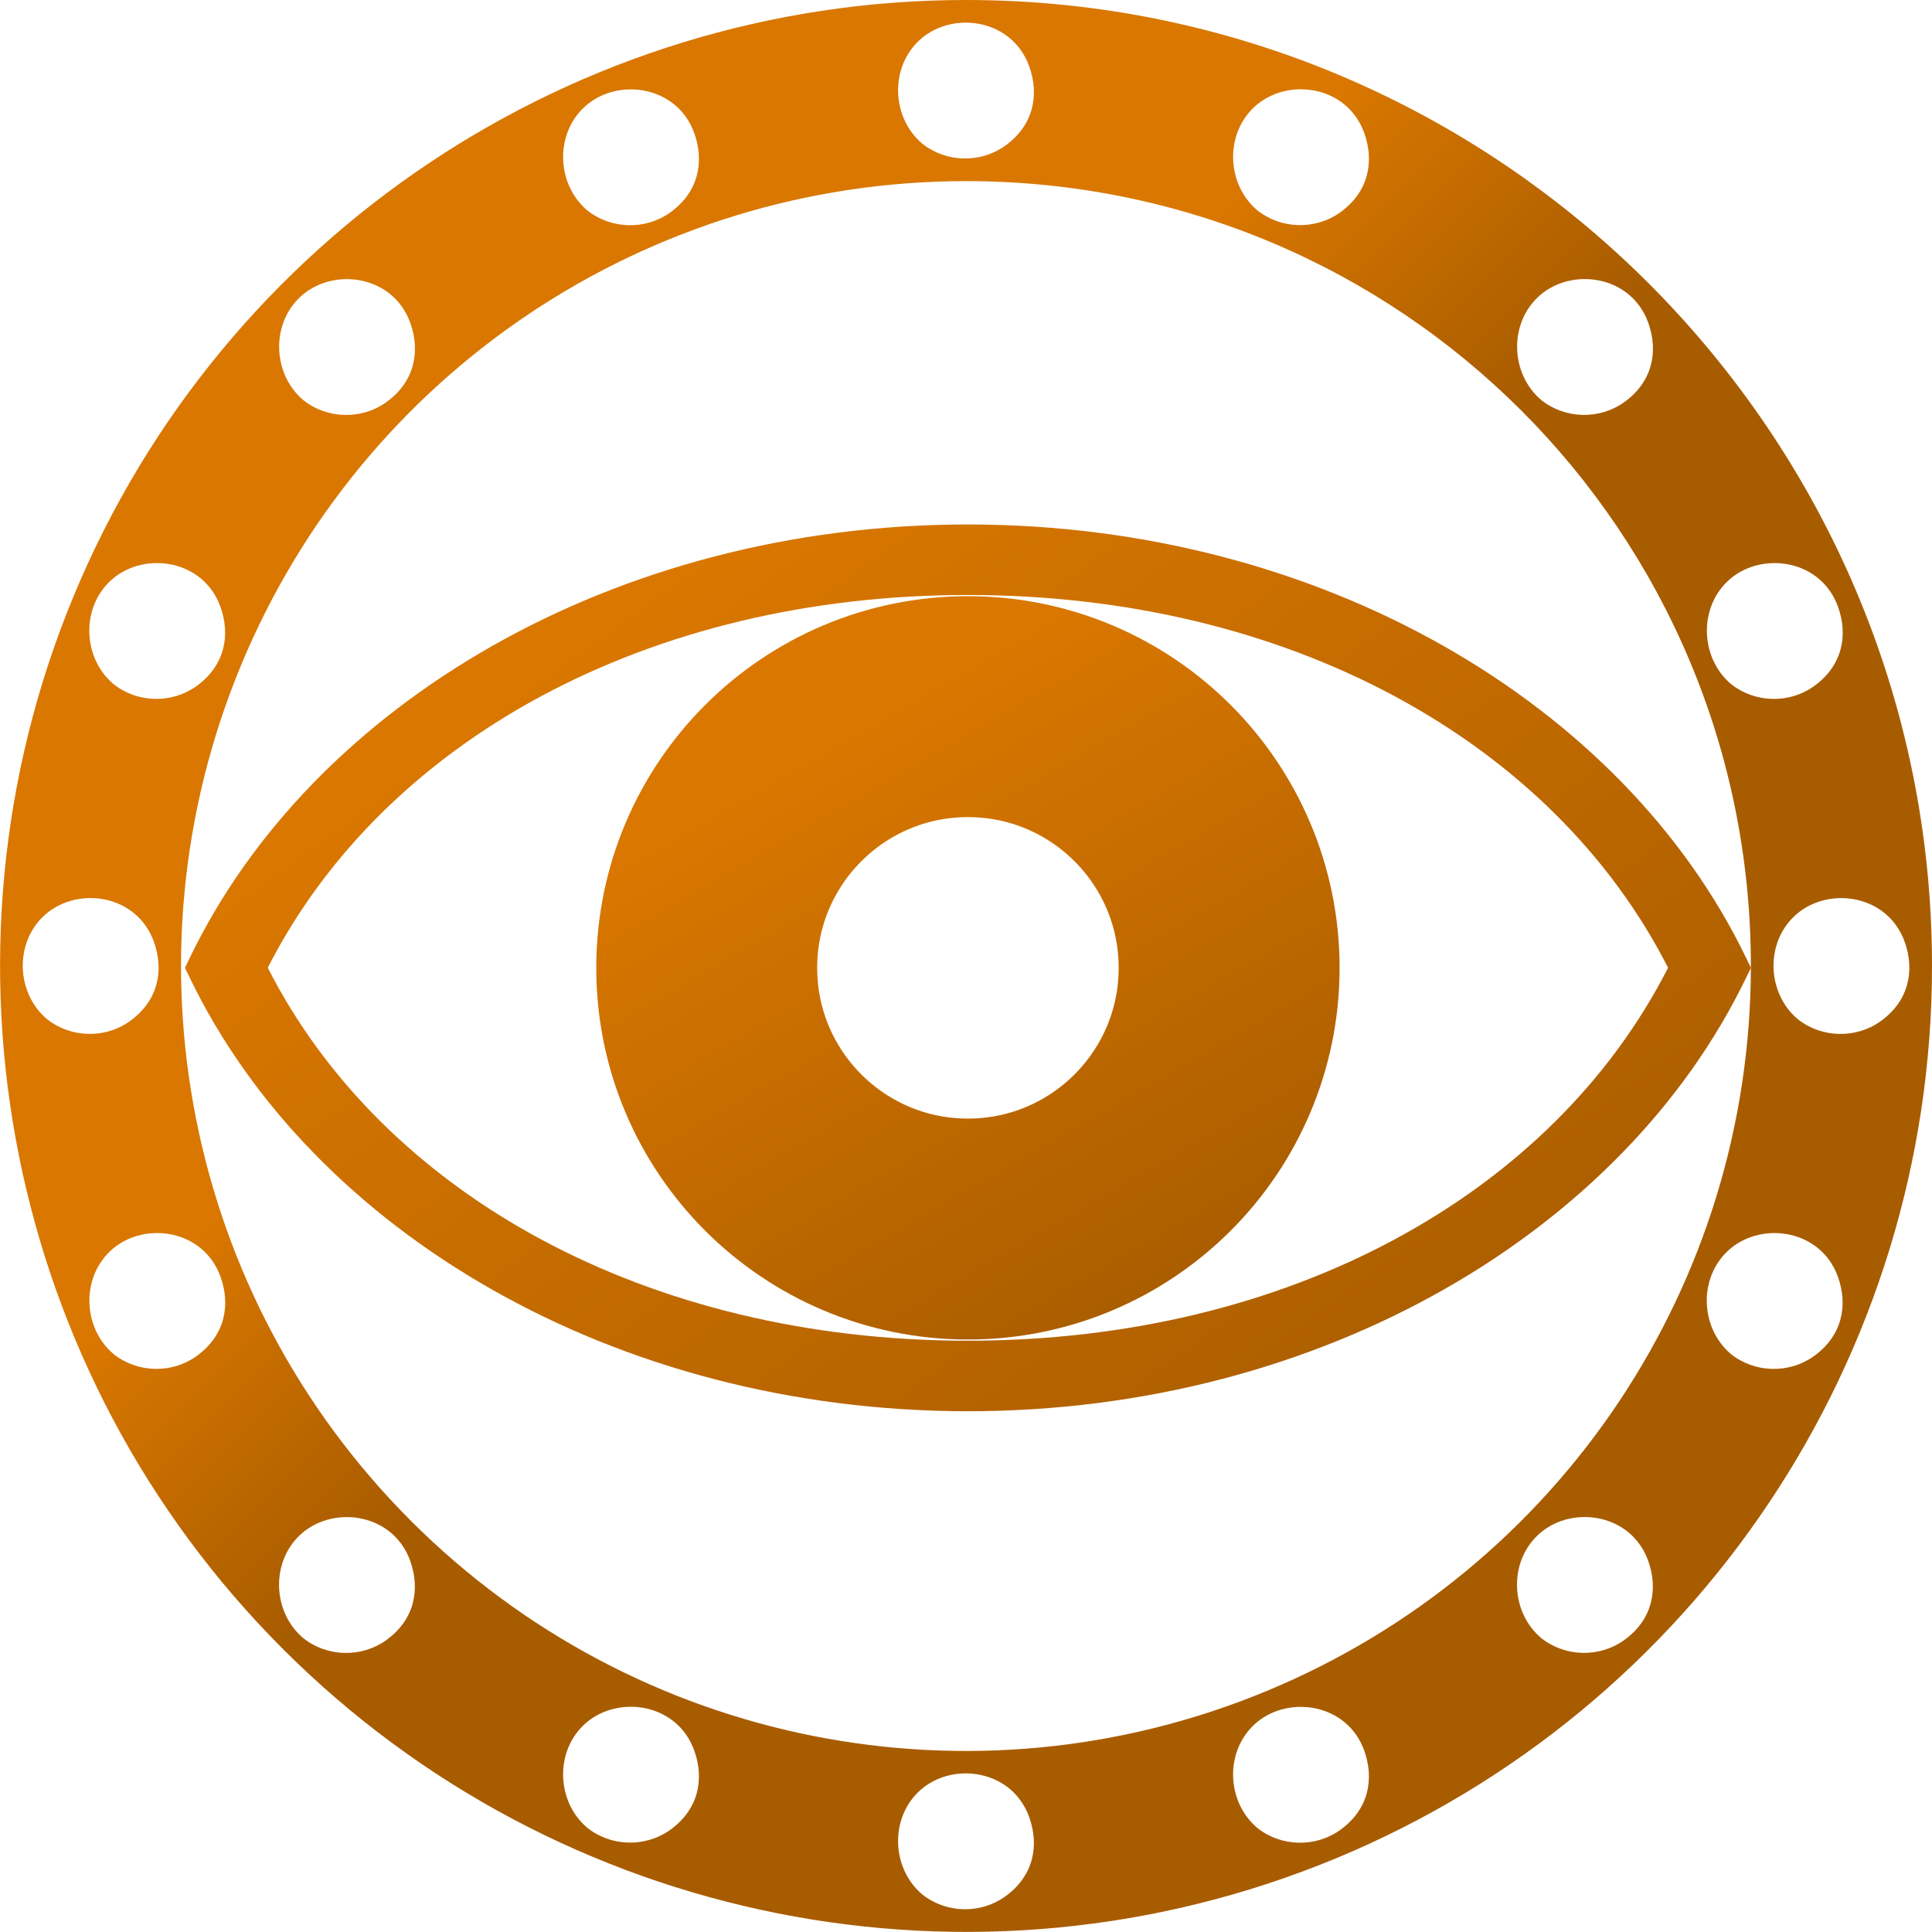
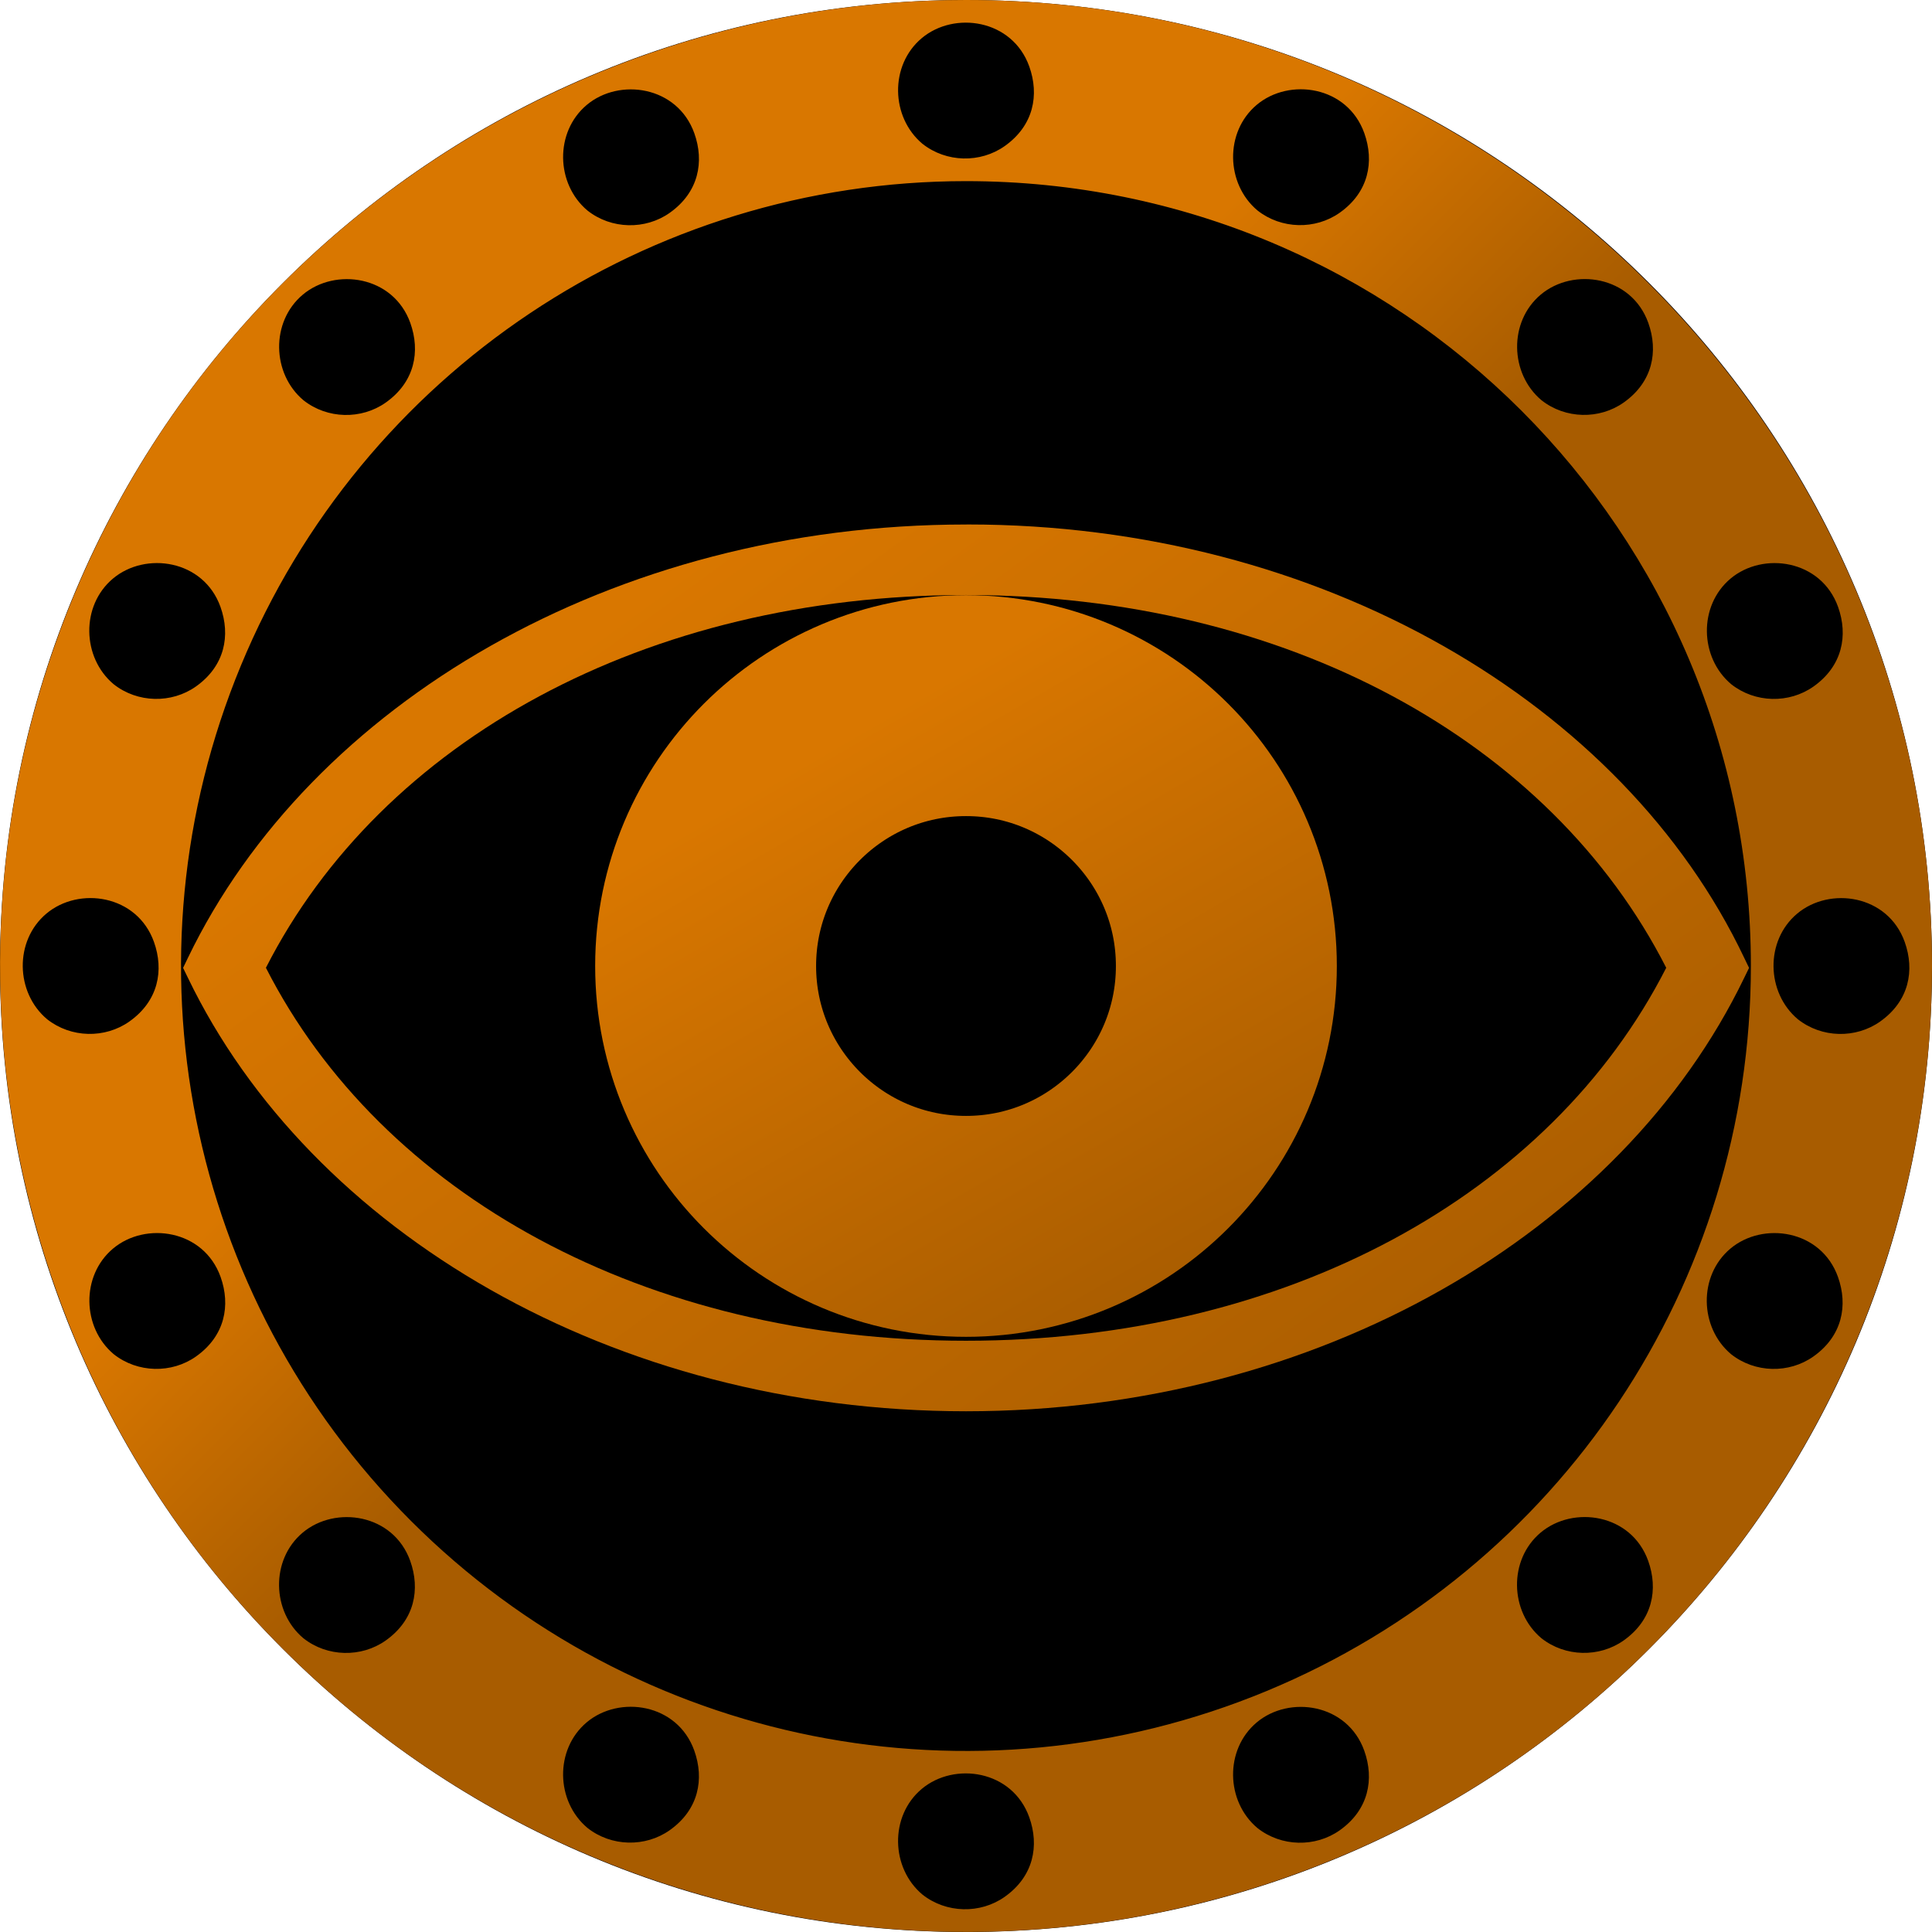
- <svg xmlns="http://www.w3.org/2000/svg" xmlns:xlink="http://www.w3.org/1999/xlink" class="snail_eye" version="1.1" id="Layer_1" x="0px" y="0px" width="512" viewBox="0 0 512 512" enable-background="new 0 0 512 512" xml:space="preserve" height="512" style="background-color: #1e1e1e">
+ <svg xmlns="http://www.w3.org/2000/svg" xmlns:xlink="http://www.w3.org/1999/xlink" class="snail_eye" version="1.1" id="Layer_1" x="0px" y="0px" width="512" viewBox="0 0 512 512" enable-background="new 0 0 512 512" xml:space="preserve" height="512" style="background-color: transparent;">
  <defs id="defs2986">
    <linearGradient id="linearGradient2675">
      <stop style="stop-color:#d97700" offset="0" id="stop2671" />
      <stop style="stop-color:#a85c00" offset="0.80" id="stop2673" />
    </linearGradient>
    <linearGradient id="linearGradient1085">
      <stop style="stop-color:#d97700" offset="0" id="stop1081" />
      <stop style="stop-color:#a85c00" offset="0.20" id="stop1083" />
    </linearGradient>
    <linearGradient xlink:href="#linearGradient1085" id="linearGradient1093" x1="0" y1="0" x2="512" y2="512" gradientUnits="userSpaceOnUse" />
    <linearGradient xlink:href="#linearGradient2675" id="linearGradient2677" x1="221.125" y1="191.955" x2="331.379" y2="382.636" gradientUnits="userSpaceOnUse" gradientTransform="translate(3,3)" />
    <linearGradient xlink:href="#linearGradient1085" id="linearGradient2737" gradientUnits="userSpaceOnUse" x1="190" y1="190" x2="512" y2="512" />
    <linearGradient xlink:href="#linearGradient2675" id="linearGradient2765" gradientUnits="userSpaceOnUse" x1="173" y1="155" x2="401" y2="468" gradientTransform="translate(0.5,0.5)" />
  </defs>
-   <g id="g1053" style="mix-blend-mode:normal;fill:url(#linearGradient1093);fill-opacity:1">
-     <circle style="fill:none;fill-opacity:1;fill-rule:evenodd;stroke:url(#linearGradient2677);stroke-width:58.549;stroke-dasharray:none;stroke-opacity:1" id="path3190" cx="256.51" cy="256.49" r="69.222" />
-     <path style="color:#000000;fill:url(#linearGradient2765);fill-opacity:1;-inkscape-stroke:none" d="m 256.492,138.99 c -93.648,0 -173.751,47.591 -206.182,114.803 l -1.3,2.697 1.3,2.668 c 32.431,67.212 112.534,114.832 206.182,114.832 93.648,0 173.786,-47.62 206.217,-114.832 l 1.3,-2.668 -1.3,-2.697 C 430.278,186.582 350.14,138.99 256.492,138.99 Z m 0,18.688 c 84.825,0 154.891,38.584 185.566,98.783 -30.668,60.211 -100.73,98.841 -185.566,98.841 -84.836,0 -154.862,-38.63 -185.53,-98.841 30.675,-60.199 100.705,-98.783 185.53,-98.783 z" id="path1079" />
+   <g id="g1053" style="display:inline;mix-blend-mode:normal;fill:url(#linearGradient1093);fill-opacity:0">
+     <circle style="background-color:#1e1e1e;display:inline;mix-blend-mode:normal;fill:black;fill-opacity:1;stroke-width:2;image-rendering:auto;opacity:1" id="path284" cx="256" cy="256" r="256" />
+     <circle style="display:inline;fill:none;fill-opacity:1;fill-rule:evenodd;stroke:url(#linearGradient2677);stroke-width:58.549;stroke-dasharray:none;stroke-opacity:1" id="path3190" cx="256" cy="256" r="69" />
+     <path style="color:#000000;fill:url(#linearGradient2765);fill-opacity:1;-inkscape-stroke:none" d="m 256,139 c -93.648,0 -173.751,47.591 -206.182,114.803 l -1.3,2.697 1.3,2.668 c 32.431,67.212 112.534,114.832 206.182,114.832 93.648,0 173.786,-47.62 206.217,-114.832 l 1.3,-2.668 -1.3,-2.697 C 430.278,186.582 350.14,138.99 256.492,138.99 Z m 0,18.688 c 84.825,0 154.891,38.584 185.566,98.783 -30.668,60.211 -100.73,98.841 -185.566,98.841 -84.836,0 -154.862,-38.63 -185.53,-98.841 30.675,-60.199 100.705,-98.783 185.53,-98.783 z" id="path1079" />
    <path id="path19241" style="color:#000000;display:inline;fill:url(#linearGradient2737);fill-opacity:1;paint-order:markers fill stroke" d="m 244.444,38.097 c -8.38,-7.042 -8.737,-20.779 -0.185,-27.973 8.635,-7.265 24.033,-5.03 28.509,7.494 2.686,7.514 1.188,15.655 -6.521,21.1 -6.436,4.546 -15.465,4.398 -21.802,-0.621 z m 88.784,17.661 c -8.38,-7.042 -8.737,-20.779 -0.185,-27.973 8.635,-7.265 24.033,-5.03 28.509,7.494 2.686,7.514 1.188,15.655 -6.521,21.1 -6.436,4.546 -15.465,4.398 -21.802,-0.621 z m 75.267,50.293 c -8.38,-7.042 -8.737,-20.779 -0.185,-27.973 8.635,-7.265 24.033,-5.03 28.509,7.494 2.686,7.514 1.188,15.655 -6.521,21.1 -6.436,4.546 -15.465,4.398 -21.802,-0.621 z m 50.291,75.268 c -8.38,-7.042 -8.737,-20.779 -0.185,-27.973 8.635,-7.265 24.033,-5.03 28.509,7.494 2.686,7.514 1.188,15.655 -6.521,21.1 -6.436,4.546 -15.465,4.398 -21.802,-0.621 z m 17.658,88.785 c -8.38,-7.042 -8.737,-20.779 -0.185,-27.973 8.635,-7.265 24.033,-5.03 28.509,7.494 2.686,7.514 1.188,15.655 -6.521,21.1 -6.436,4.546 -15.465,4.398 -21.802,-0.621 z m -17.69,88.769 c -8.38,-7.042 -8.737,-20.779 -0.185,-27.973 8.635,-7.265 24.033,-5.03 28.509,7.494 2.686,7.514 1.188,15.655 -6.521,21.1 -6.436,4.546 -15.465,4.398 -21.802,-0.621 z m -50.287,75.256 c -8.38,-7.042 -8.737,-20.779 -0.185,-27.973 8.635,-7.265 24.033,-5.03 28.509,7.494 2.686,7.514 1.188,15.655 -6.521,21.1 -6.436,4.546 -15.465,4.398 -21.802,-0.621 z m -75.245,50.31 c -8.38,-7.042 -8.737,-20.779 -0.185,-27.973 8.635,-7.265 24.033,-5.03 28.509,7.494 2.686,7.514 1.188,15.655 -6.521,21.1 -6.436,4.546 -15.465,4.398 -21.802,-0.621 z m -88.782,17.628 c -8.38,-7.042 -8.737,-20.779 -0.185,-27.973 8.635,-7.265 24.033,-5.03 28.509,7.494 2.686,7.514 1.188,15.655 -6.521,21.1 -6.436,4.546 -15.465,4.398 -21.802,-0.621 z m -88.771,-17.659 c -8.38,-7.042 -8.737,-20.779 -0.185,-27.973 8.635,-7.265 24.033,-5.03 28.509,7.494 2.686,7.514 1.188,15.655 -6.521,21.1 -6.436,4.546 -15.465,4.398 -21.802,-0.621 z m -75.276,-50.264 c -8.38,-7.042 -8.737,-20.779 -0.185,-27.973 8.635,-7.265 24.033,-5.03 28.509,7.494 2.686,7.514 1.188,15.655 -6.521,21.1 -6.436,4.546 -15.465,4.398 -21.802,-0.621 z m -50.262,-75.277 c -8.38,-7.042 -8.737,-20.779 -0.185,-27.973 8.635,-7.265 24.033,-5.03 28.509,7.494 2.686,7.514 1.188,15.655 -6.521,21.1 -6.436,4.546 -15.465,4.398 -21.802,-0.621 z m -17.657,-88.772 C 4.094,263.052 3.737,249.315 12.289,242.121 c 8.635,-7.265 24.033,-5.03 28.509,7.494 2.686,7.514 1.188,15.655 -6.521,21.1 -6.436,4.546 -15.465,4.398 -21.802,-0.621 z m 17.631,-88.781 c -8.38,-7.042 -8.737,-20.779 -0.185,-27.973 8.635,-7.265 24.033,-5.03 28.509,7.494 2.686,7.514 1.188,15.655 -6.521,21.1 -6.436,4.546 -15.465,4.398 -21.802,-0.621 z m 50.312,-75.244 C 72.037,99.027 71.68,85.29 80.232,78.096 c 8.635,-7.265 24.033,-5.03 28.509,7.494 2.686,7.514 1.188,15.655 -6.521,21.1 -6.436,4.546 -15.465,4.398 -21.802,-0.621 z m 75.257,-50.285 c -8.38,-7.042 -8.737,-20.779 -0.185,-27.973 8.635,-7.265 24.033,-5.03 28.509,7.494 2.686,7.514 1.188,15.655 -6.521,21.1 -6.436,4.546 -15.465,4.398 -21.802,-0.621 z M 256,0 C 152.527,0 59.084,62.436 19.488,158.031 c -39.595,95.595 -17.665,205.815 55.5,278.98 73.165,73.165 183.385,95.095 278.98,55.5 C 449.564,452.916 512,359.473 512,256 512,114.9 397.1,0 256,0 Z m 0,48 c 115.159,0 208,92.841 208,208 0,84.197 -50.615,159.947 -128.4,192.166 C 257.814,480.385 168.466,462.607 108.93,403.07 49.393,343.534 31.615,254.186 63.834,176.4 96.053,98.615 171.803,48 256,48 Z" />
  </g>
</svg>
